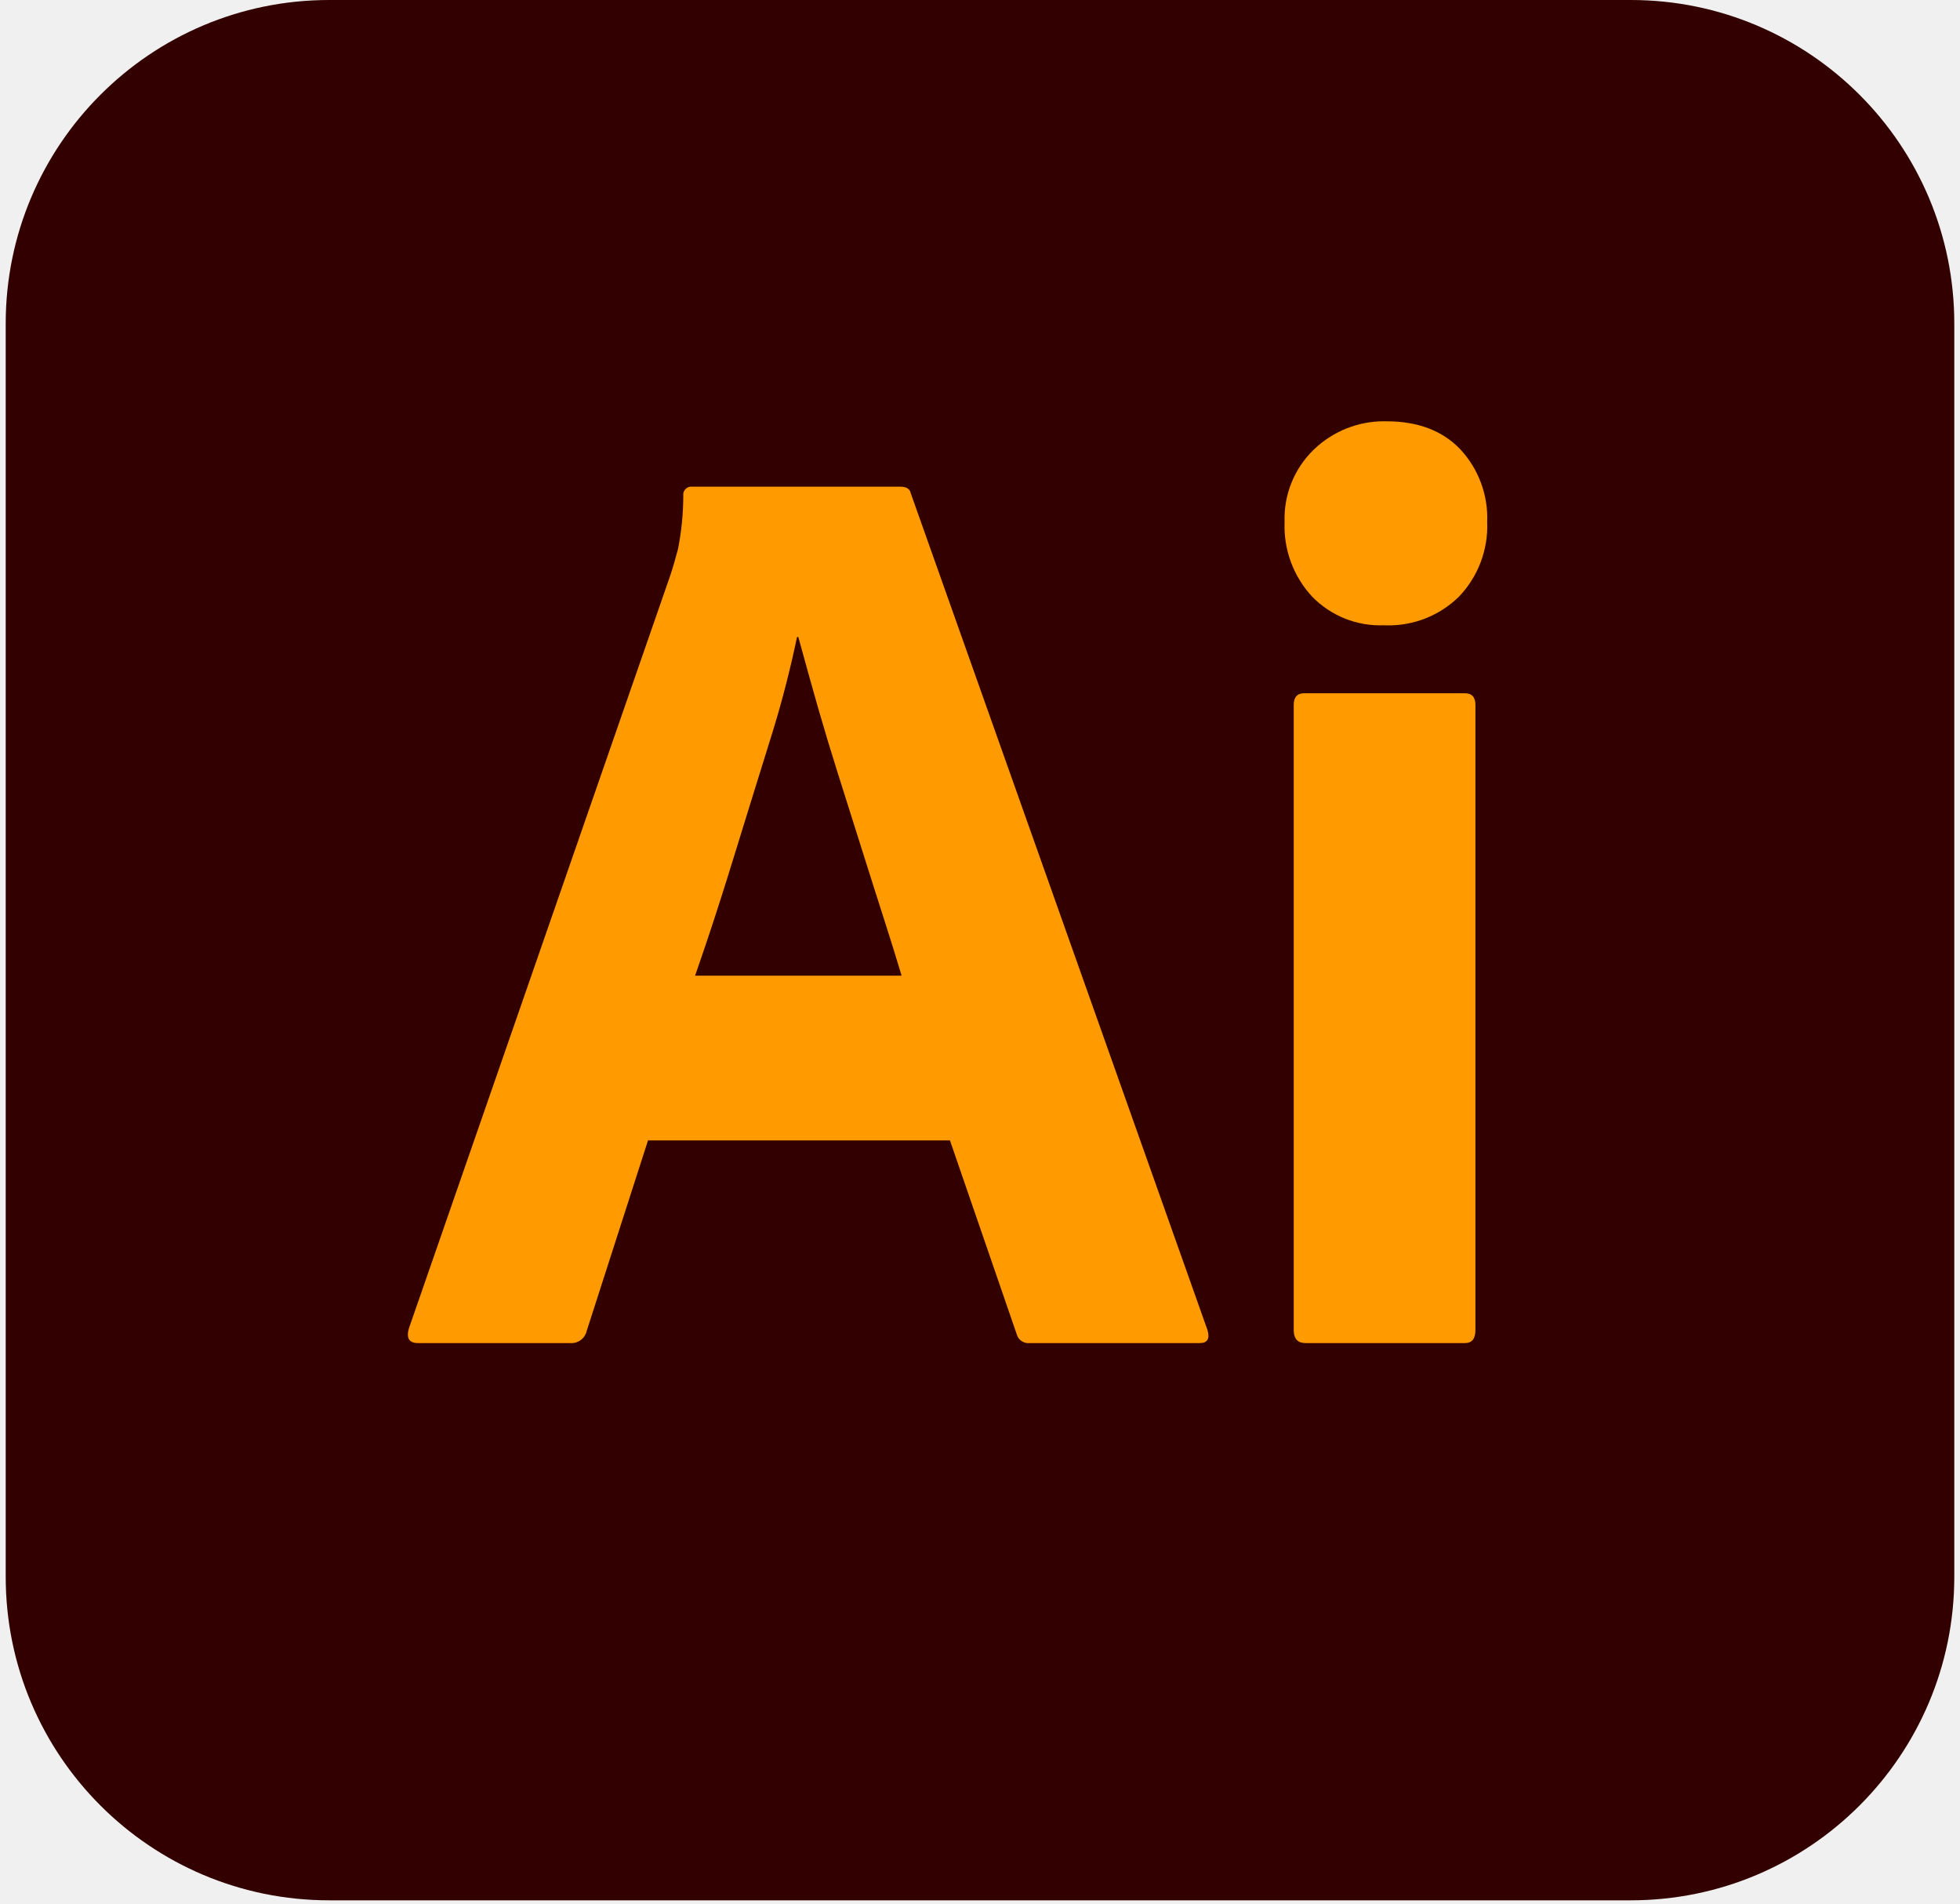
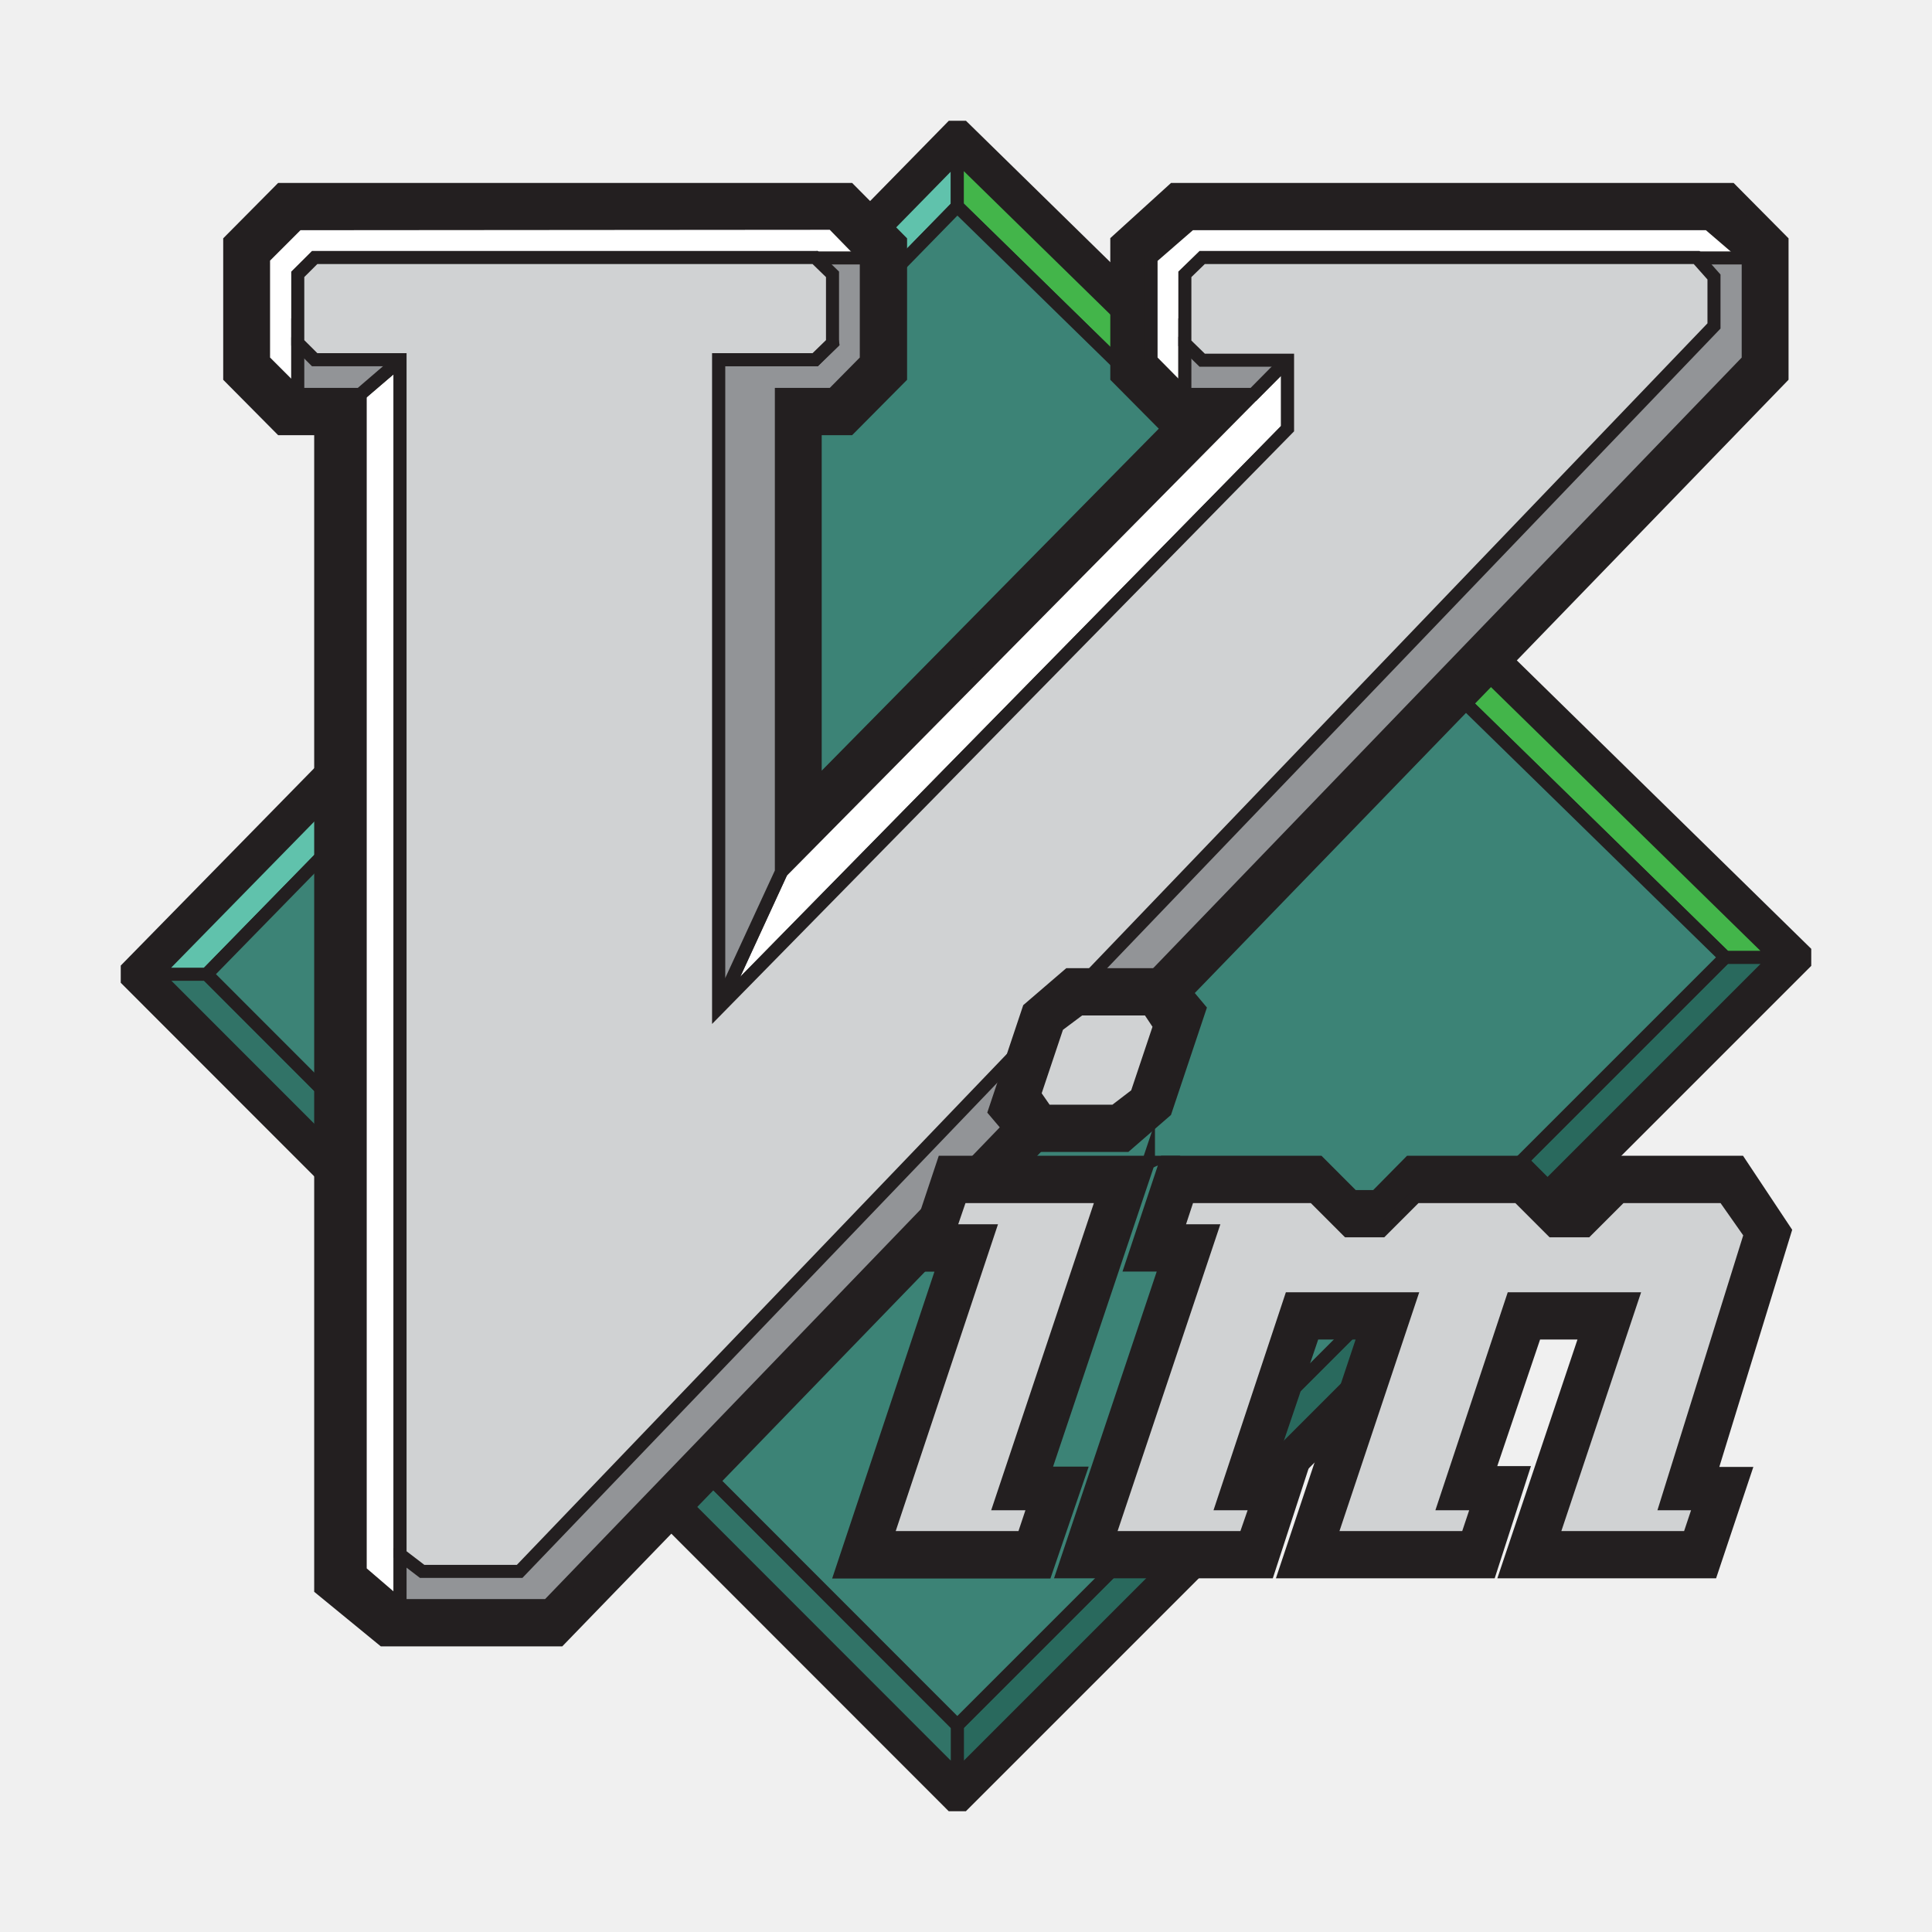
- <svg xmlns="http://www.w3.org/2000/svg" width="1.03em" height="1em" viewBox="0 0 256 250">
-   <rect width="256" height="249.6" fill="#300" rx="42.5" />
-   <path fill="#ff9a00" d="M124.054 149.79h-39.67l-8.072 25.073a2.02 2.02 0 0 1-2.061 1.546H54.158q-1.718 0-1.202-1.89l34.347-98.918q.515-1.545 1.03-3.52c.45-2.292.68-4.62.687-6.955a1.063 1.063 0 0 1 1.202-1.203h27.306q1.2 0 1.374.86l38.983 109.908q.515 1.72-1.03 1.718h-22.326a1.59 1.59 0 0 1-1.717-1.202zm-33.488-21.638H117.7l-.387-1.277-.621-2.022-.443-1.42-.707-2.236-1.503-4.707-1.322-4.173-3.433-10.87a334 334 0 0 1-2.46-8.138l-.628-2.21-.734-2.613-1.12-4.05-.21-.763h-.171a139 139 0 0 1-3.136 12.23l-2.548 8.196-1.402 4.528-1.415 4.584q-.383 1.242-.765 2.456l-.76 2.398-.756 2.342-.752 2.284-.748 2.227q-.372 1.1-.743 2.17zm90.501-46.025a12.46 12.46 0 0 1-9.445-3.778 13.6 13.6 0 0 1-3.607-9.789 12.6 12.6 0 0 1 3.864-9.53 13.27 13.27 0 0 1 9.165-3.697l.366.004q6.183 0 9.704 3.692a13.26 13.26 0 0 1 3.52 9.531 13.4 13.4 0 0 1-3.692 9.79 13.18 13.18 0 0 1-9.508 3.79zm-11.85 92.564V92.603q-.001-1.546 1.374-1.546h21.124q1.373 0 1.374 1.546v82.088q0 1.72-1.374 1.718h-20.952q-1.464 0-1.541-1.542z" />
+ <svg xmlns="http://www.w3.org/2000/svg" viewBox="0 0 32 32">
+   <defs>
+     <clipPath id="a">
+       <polygon points="2 2 30 2 30 30 2 30 2 2 2 2" style="fill:none;clip-rule:evenodd" />
+     </clipPath>
+   </defs>
+   <polygon points="29.989 15.856 15.856 2.011 2.011 16.136 15.856 29.989 29.989 15.856 29.989 15.856" style="fill:#231f20;fill-rule:evenodd" />
+   <g style="clip-path:url(#a)">
+     <polygon points="29.989 15.856 15.856 2.011 2.011 16.136 15.856 29.989 29.989 15.856 29.989 15.856" style="fill:none;stroke:#231f20;stroke-miterlimit:10;stroke-width:0.216px" />
+   </g>
+   <polygon points="28.575 15.856 29.422 15.856 15.856 29.422 15.856 28.575 28.575 15.856 28.575 15.856" style="fill:#29695d;fill-rule:evenodd" />
+   <polygon points="28.575 15.856 29.422 15.856 15.856 29.422 15.856 28.575 28.575 15.856 28.575 15.856" style="fill:none;stroke:#231f20;stroke-miterlimit:10;stroke-width:0.216px" />
+   <polygon points="2.578 16.136 3.425 16.136 15.856 28.575 15.856 29.422 2.578 16.136 2.578 16.136" style="fill:#317367;fill-rule:evenodd" />
+   <polygon points="2.578 16.136 3.425 16.136 15.856 28.575 15.856 29.422 2.578 16.136 2.578 16.136" style="fill:none;stroke:#231f20;stroke-miterlimit:10;stroke-width:0.216px" />
+   <polygon points="15.856 3.418 15.856 2.578 2.578 16.136 3.425 16.136 15.856 3.418 15.856 3.418" style="fill:#60c2ac;fill-rule:evenodd" />
+   <polygon points="15.856 3.418 15.856 2.578 2.578 16.136 3.425 16.136 15.856 3.418 15.856 3.418" style="fill:none;stroke:#231f20;stroke-miterlimit:10;stroke-width:0.216px" />
+   <polygon points="15.856 2.578 15.856 3.418 28.575 15.856 29.422 15.856 15.856 2.578 15.856 2.578" style="fill:#43b54a;fill-rule:evenodd" />
+   <polygon points="15.856 2.578 15.856 3.418 28.575 15.856 29.422 15.856 15.856 2.578 15.856 2.578" style="fill:none;stroke:#231f20;stroke-miterlimit:10;stroke-width:0.216px" />
+   <polygon points="15.856 28.575 28.575 15.856 15.856 3.418 3.425 16.136 15.856 28.575 15.856 28.575" style="fill:#3c8376;fill-rule:evenodd" />
+   <polygon points="15.856 28.575 28.575 15.856 15.856 3.418 3.425 16.136 15.856 28.575 15.856 28.575" style="fill:none;stroke:#231f20;stroke-miterlimit:10;stroke-width:0.216px" />
+   <polygon points="18.498 6.246 19.345 7.1 13.502 13.028 13.502 7.1 14.069 7.1 14.916 6.246 14.916 3.992 14.069 3.138 4.652 3.138 3.805 3.992 3.805 6.246 4.652 7.1 5.312 7.1 5.312 26.314 6.346 27.161 9.267 27.161 29.516 6.246 29.516 3.992 28.669 3.138 19.438 3.138 18.498 3.992 18.498 6.246 18.498 6.246" style="fill:#231f20;fill-rule:evenodd" />
+   <polygon points="18.498 6.246 19.345 7.1 13.502 13.028 13.502 7.1 14.069 7.1 14.916 6.246 14.916 3.992 14.069 3.138 4.652 3.138 3.805 3.992 3.805 6.246 4.652 7.1 5.312 7.1 5.312 26.314 6.346 27.161 9.267 27.161 29.516 6.246 29.516 3.992 28.669 3.138 19.438 3.138 18.498 3.992 18.498 6.246 18.498 6.246" style="fill:none;stroke:#231f20;stroke-miterlimit:10;stroke-width:0.216px" />
+   <polygon points="4.932 6.533 4.365 5.966 4.365 4.272 4.932 3.705 13.789 3.698 14.349 4.272 13.789 4.544 13.502 4.272 4.932 5.679 4.932 6.533 4.932 6.533" style="fill:#fff;fill-rule:evenodd" />
+   <polygon points="4.932 6.533 4.365 5.966 4.365 4.272 4.932 3.705 13.789 3.698 14.349 4.272 13.789 4.544 13.502 4.272 4.932 5.679 4.932 6.533 4.932 6.533" style="fill:none;stroke:#231f20;stroke-miterlimit:10;stroke-width:0.216px" />
+   <polygon points="6.626 26.594 5.966 26.027 5.966 6.526 6.626 5.966 6.626 26.594 6.626 26.594" style="fill:#fff;fill-rule:evenodd" />
+   <polygon points="6.626 26.594 5.966 26.027 5.966 6.526 6.626 5.966 6.626 26.594 6.626 26.594" style="fill:none;stroke:#231f20;stroke-miterlimit:10;stroke-width:0.216px" />
+   <polygon points="20.759 6.533 21.326 5.966 21.326 7.1 11.902 16.703 12.942 14.442 20.759 6.533 20.759 6.533" style="fill:#fff;fill-rule:evenodd" />
+   <polygon points="20.759 6.533 21.326 5.966 21.326 7.1 11.902 16.703 12.942 14.442 20.759 6.533 20.759 6.533" style="fill:none;stroke:#231f20;stroke-miterlimit:10;stroke-width:0.216px" />
+   <polygon points="6.82 5.686 6.626 5.966 5.966 6.533 4.932 6.533 4.932 5.399 6.82 5.686 6.82 5.686" style="fill:#929497;fill-rule:evenodd" />
+   <polygon points="6.82 5.686 6.626 5.966 5.966 6.533 4.932 6.533 4.932 5.399 6.82 5.686 6.82 5.686" style="fill:none;stroke:#231f20;stroke-miterlimit:10;stroke-width:0.216px" />
+   <polygon points="12.942 6.533 12.942 14.442 11.902 16.696 11.902 5.958 13.502 5.958 13.789 5.678 13.502 4.272 14.349 4.272 14.349 5.966 13.789 6.533 12.942 6.533 12.942 6.533" style="fill:#929497;fill-rule:evenodd" />
+   <polygon points="12.942 6.533 12.942 14.442 11.902 16.696 11.902 5.958 13.502 5.958 13.789 5.678 13.502 4.272 14.349 4.272 14.349 5.966 13.789 6.533 12.942 6.533 12.942 6.533" style="fill:none;stroke:#231f20;stroke-miterlimit:10;stroke-width:0.216px" />
+   <polygon points="19.625 6.533 19.065 5.966 19.065 4.272 19.718 3.705 28.295 3.705 28.956 4.272 28.008 5.119 19.625 5.679 19.625 6.533 19.625 6.533" style="fill:#fff;fill-rule:evenodd" />
+   <polygon points="19.625 6.533 19.065 5.966 19.065 4.272 19.718 3.705 28.295 3.705 28.956 4.272 28.008 5.119 19.625 5.679 19.625 6.533 19.625 6.533" style="fill:none;stroke:#231f20;stroke-miterlimit:10;stroke-width:0.216px" />
+   <polygon points="28.956 5.966 9.074 26.594 6.626 26.594 6.626 25.747 8.42 25.747 28.295 5.399 28.008 4.272 28.956 4.272 28.956 5.966 28.956 5.966" style="fill:#929497;fill-rule:evenodd" />
+   <polygon points="28.956 5.966 9.074 26.594 6.626 26.594 6.626 25.747 8.42 25.747 28.295 5.399 28.008 4.272 28.956 4.272 28.956 5.966 28.956 5.966" style="fill:none;stroke:#231f20;stroke-miterlimit:10;stroke-width:0.216px" />
+   <polygon points="21.512 5.686 21.319 5.966 20.759 6.533 19.625 6.533 19.625 5.399 21.512 5.686 21.512 5.686" style="fill:#929497;fill-rule:evenodd" />
+   <polygon points="21.512 5.686 21.319 5.966 20.759 6.533 19.625 6.533 19.625 5.399 21.512 5.686 21.512 5.686" style="fill:none;stroke:#231f20;stroke-miterlimit:10;stroke-width:0.216px" />
+   <polygon points="11.902 16.696 11.902 5.958 13.502 5.958 13.789 5.679 13.789 4.544 13.502 4.265 5.212 4.265 4.932 4.544 4.932 5.679 5.212 5.958 6.626 5.958 6.626 25.747 6.992 26.027 8.607 26.027 28.389 5.399 28.389 4.588 28.102 4.265 19.912 4.265 19.625 4.544 19.625 5.686 19.912 5.966 21.326 5.966 21.326 7.1 11.902 16.696 11.902 16.696" style="fill:#d0d2d3;fill-rule:evenodd" />
+   <polygon points="11.902 16.696 11.902 5.958 13.502 5.958 13.789 5.679 13.789 4.544 13.502 4.265 5.212 4.265 4.932 4.544 4.932 5.679 5.212 5.958 6.626 5.958 6.626 25.747 6.992 26.027 8.607 26.027 28.389 5.399 28.389 4.588 28.102 4.265 19.912 4.265 19.625 4.544 19.625 5.686 19.912 5.966 21.326 5.966 21.326 7.1 11.902 16.696 11.902 16.696" style="fill:none;stroke:#231f20;stroke-miterlimit:10;stroke-width:0.216px" />
+   <polygon points="17.041 16.711 17.701 16.144 19.395 16.144 19.869 16.711 19.302 18.405 18.649 18.972 16.955 18.972 16.474 18.405 17.041 16.711 17.041 16.711" style="fill:#231f20;fill-rule:evenodd" />
+   <polygon points="17.041 16.711 17.701 16.144 19.395 16.144 19.869 16.711 19.302 18.405 18.649 18.972 16.955 18.972 16.474 18.405 17.041 16.711 17.041 16.711" style="fill:none;stroke:#231f20;stroke-miterlimit:10;stroke-width:0.216px" />
+   <polygon points="17.608 26.034 19.309 20.953 18.742 20.953 19.309 19.251 21.843 19.251 22.41 19.819 22.79 19.819 23.35 19.251 25.238 19.251 25.805 19.819 26.178 19.819 26.745 19.251 28.812 19.251 29.566 20.386 28.331 24.405 28.891 24.405 28.346 26.034 24.951 26.034 26.278 22.079 25.431 22.079 24.649 24.391 25.209 24.391 24.678 26.034 21.283 26.034 22.603 22.079 21.756 22.079 20.967 24.405 21.534 24.405 21.003 26.034 17.608 26.034 17.608 26.034" style="fill:#231f20;fill-rule:evenodd" />
+   <polygon points="17.608 26.034 19.309 20.953 18.742 20.953 19.309 19.251 21.843 19.251 22.41 19.819 22.79 19.819 23.35 19.251 25.238 19.251 25.805 19.819 26.178 19.819 26.745 19.251 28.812 19.251 29.566 20.386 28.331 24.405 28.891 24.405 28.346 26.034 24.951 26.034 26.278 22.079 25.431 22.079 24.649 24.391 25.209 24.391 24.678 26.034 21.283 26.034 22.603 22.079 21.756 22.079 20.967 24.405 21.534 24.405 21.003 26.034 17.608 26.034 17.608 26.034" style="fill:none;stroke:#231f20;stroke-miterlimit:10;stroke-width:0.216px" />
+   <polygon points="28.554 19.819 28.992 20.443 27.599 24.907 28.159 24.907 27.972 25.467 25.711 25.467 27.032 21.512 25.051 21.512 23.924 24.907 24.484 24.907 24.297 25.467 22.036 25.467 23.357 21.512 21.376 21.512 20.249 24.907 20.816 24.907 20.622 25.467 18.361 25.467 20.063 20.386 19.495 20.386 19.682 19.819 21.756 19.819 22.323 20.386 22.883 20.386 23.45 19.819 25.144 19.819 25.711 20.386 26.278 20.386 26.845 19.819 28.554 19.819 28.554 19.819" style="fill:#d0d2d3;fill-rule:evenodd" />
+   <polygon points="28.554 19.819 28.992 20.443 27.599 24.907 28.159 24.907 27.972 25.467 25.711 25.467 27.032 21.512 25.051 21.512 23.924 24.907 24.484 24.907 24.297 25.467 22.036 25.467 23.357 21.512 21.376 21.512 20.249 24.907 20.816 24.907 20.622 25.467 18.361 25.467 20.063 20.386 19.495 20.386 19.682 19.819 21.756 19.819 22.323 20.386 22.883 20.386 23.45 19.819 25.144 19.819 25.711 20.386 26.278 20.386 26.845 19.819 28.554 19.819 28.554 19.819" style="fill:none;stroke:#231f20;stroke-miterlimit:10;stroke-width:0.216px" />
+   <path d="M19.022,19.251,17.292,24.4h.589l-.56,1.637H13.933l1.694-5.082H15.06l3.962-1.7Zm-3.962,1.7.567-1.7h3.4l-3.962,1.7Z" style="fill:#231f20;fill-rule:evenodd" />
+   <path d="M19.022,19.251,17.292,24.4h.589l-.56,1.637H13.933l1.694-5.082H15.06l3.962-1.7Zm-3.962,1.7.567-1.7h3.4l-3.962,1.7Z" style="fill:none;stroke:#231f20;stroke-miterlimit:10;stroke-width:0.216px" />
+   <polygon points="16.947 25.467 17.134 24.907 16.567 24.907 18.268 19.819 15.914 19.819 15.72 20.386 16.38 20.386 14.686 25.467 16.947 25.467 16.947 25.467" style="fill:#d0d2d3;fill-rule:evenodd" />
+   <polygon points="16.947 25.467 17.134 24.907 16.567 24.907 18.268 19.819 15.914 19.819 15.72 20.386 16.38 20.386 14.686 25.467 16.947 25.467 16.947 25.467" style="fill:none;stroke:#231f20;stroke-miterlimit:10;stroke-width:0.216px" />
+   <polygon points="18.828 18.125 19.208 16.991 19.022 16.711 17.888 16.711 17.514 16.991 17.134 18.125 17.328 18.405 18.462 18.405 18.828 18.125 18.828 18.125" style="fill:#d0d2d3;fill-rule:evenodd" />
+   <polygon points="18.828 18.125 19.208 16.991 19.022 16.711 17.888 16.711 17.514 16.991 17.134 18.125 17.328 18.405 18.462 18.405 18.828 18.125 18.828 18.125" style="fill:none;stroke:#231f20;stroke-miterlimit:10;stroke-width:0.216px" />
</svg>
